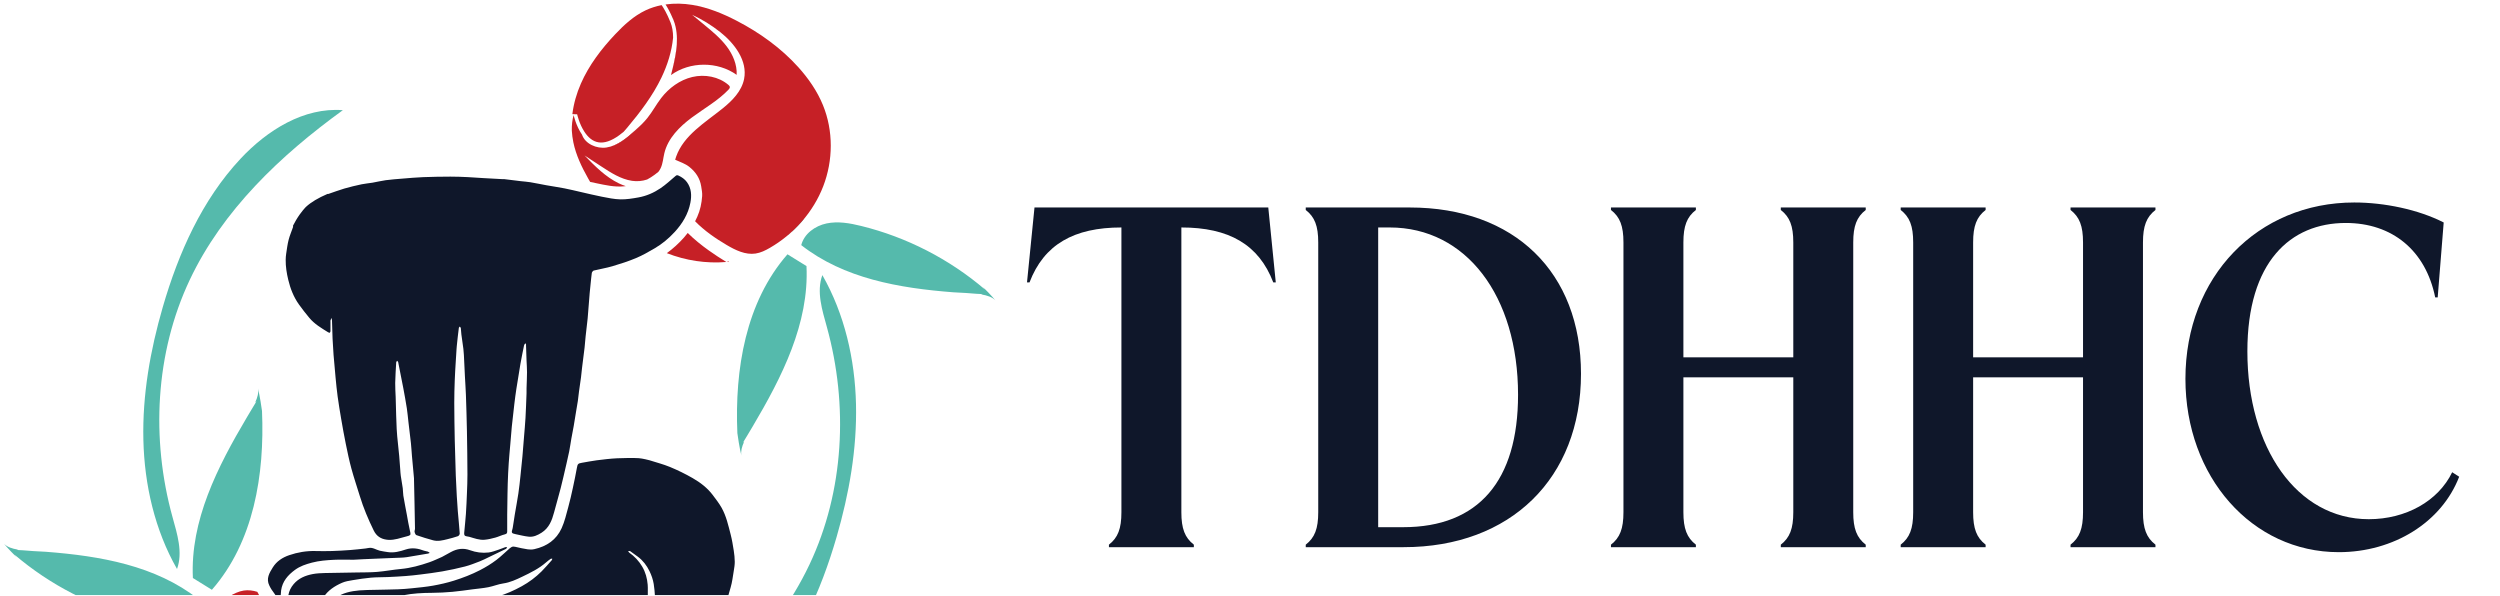
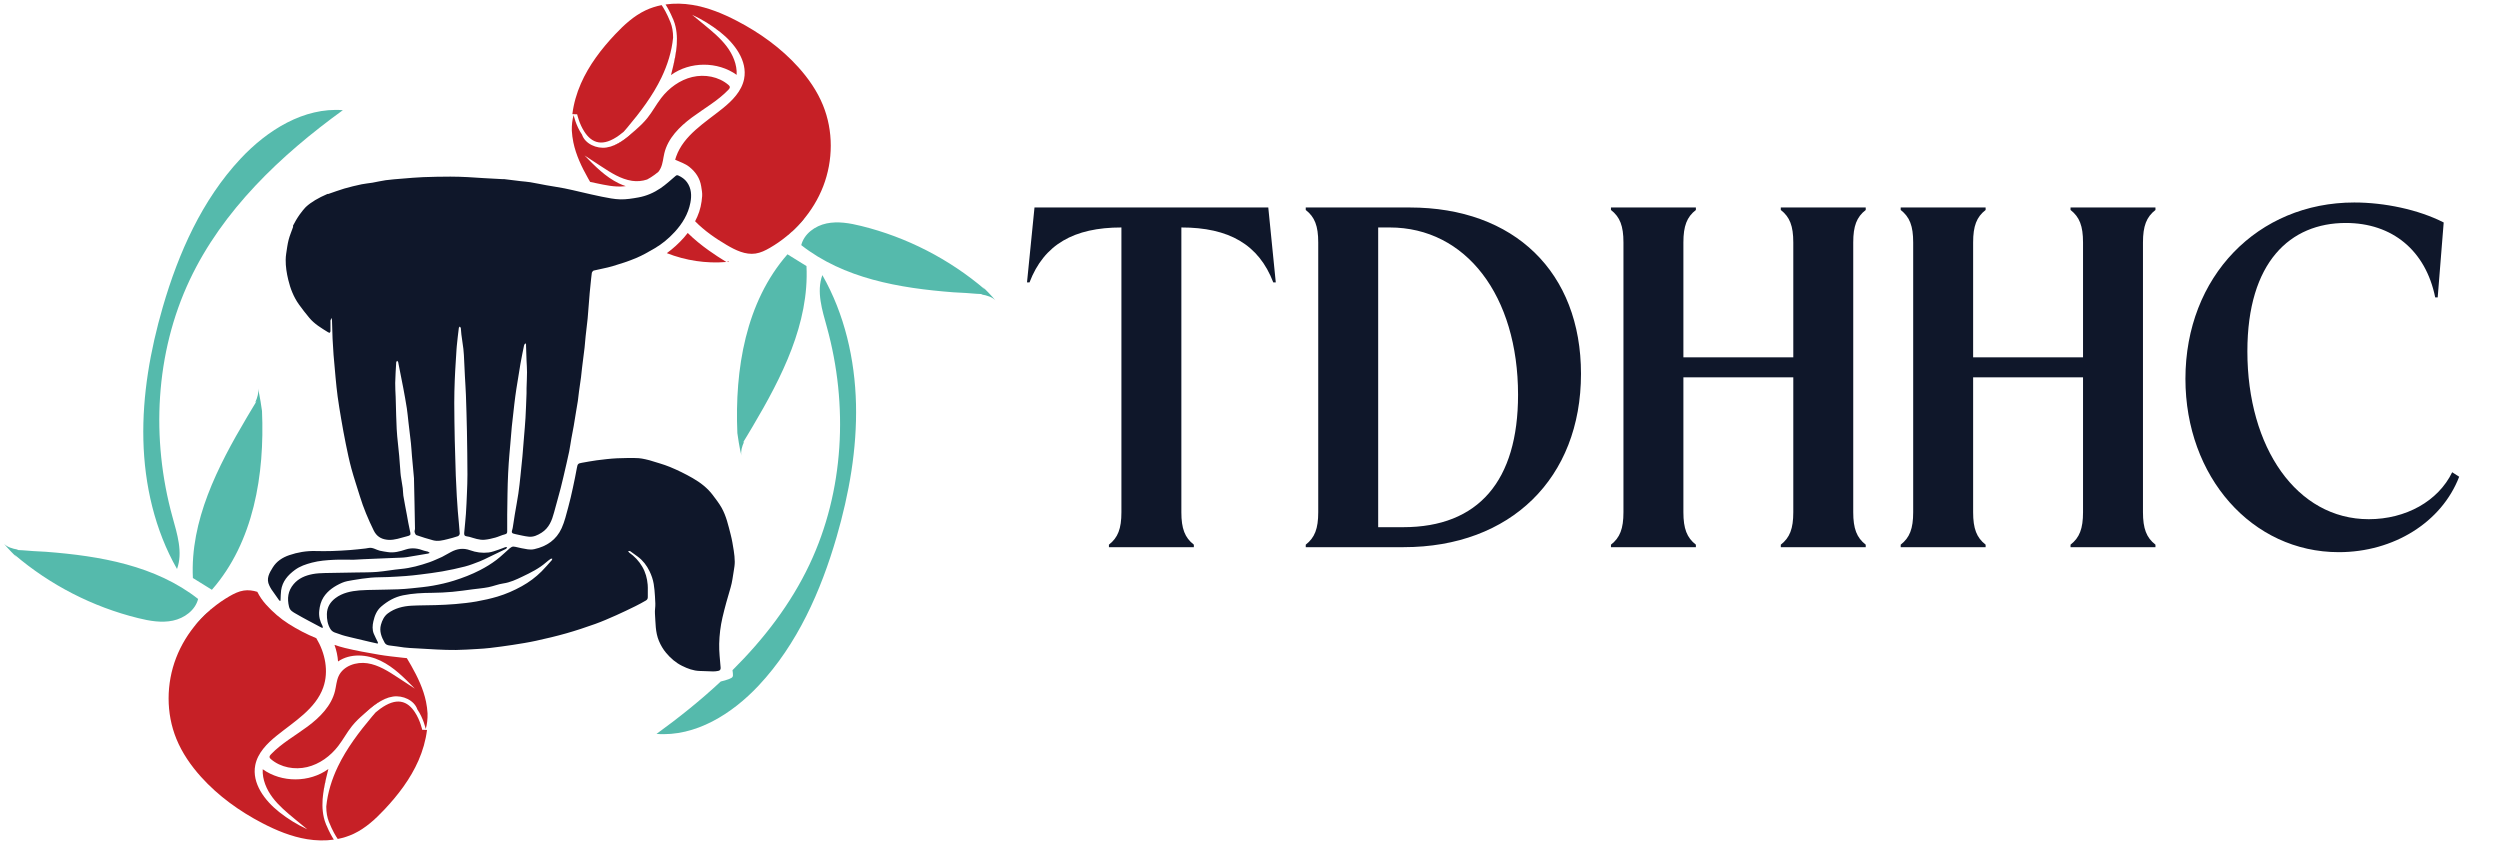
- <svg xmlns="http://www.w3.org/2000/svg" width="100%" height="100%" viewBox="0 0 4117 980" version="1.1" xml:space="preserve" style="fill-rule:evenodd;clip-rule:evenodd;stroke-linejoin:round;stroke-miterlimit:2;">
-   <rect id="tdhhc-wide-color-dark-erstoria" x="0" y="0" width="4113.84" height="980" style="fill:none;" />
+ <svg xmlns="http://www.w3.org/2000/svg" width="100%" height="100%" viewBox="0 0 4117 1405" version="1.1" xml:space="preserve" style="fill-rule:evenodd;clip-rule:evenodd;stroke-linejoin:round;stroke-miterlimit:2;">
+   <rect id="tdhhc-wide-color-dark-erstoria" x="0" y="0" width="4113.84" height="1400.32" style="fill:none;" />
  <clipPath id="_clip1">
-     <rect x="0" y="0" width="4113.84" height="980" />
+     <rect x="0" y="0" width="4113.84" height="1400.32" />
  </clipPath>
  <g clip-path="url(#_clip1)">
    <g>
      <path d="M1846.75,843.492c0,27.147 -5.758,41.954 -20.566,53.471l0,4.113l139.849,0l-0,-4.113c-14.808,-11.517 -20.566,-26.324 -20.566,-53.471l-0,-468.904c78.15,0 127.509,27.97 151.365,90.49l4.113,0l-12.339,-123.395l-384.995,-0l-12.339,123.395l4.113,0c23.856,-62.52 73.215,-90.49 151.365,-90.49l0,468.904Z" style="fill:#0f172a;fill-rule:nonzero;" />
      <path d="M2170.87,399.267l-0,444.225c-0,27.147 -5.759,41.954 -20.566,53.471l-0,4.113l161.237,0c176.044,0 292.036,-113.524 292.036,-285.455c-0,-166.996 -109.411,-273.938 -282.165,-273.938l-171.108,-0l-0,4.113c14.807,11.517 20.566,26.324 20.566,53.471Zm98.716,468.904l0,-493.583l18.921,0c125.863,0 211.418,112.701 211.418,275.584c-0,141.493 -64.989,217.999 -189.207,217.999l-41.132,-0Z" style="fill:#0f172a;fill-rule:nonzero;" />
      <path d="M2673.5,399.267l0,444.225c0,27.147 -5.758,41.954 -20.566,53.471l0,4.113l139.849,0l-0,-4.113c-14.808,-11.517 -20.566,-26.324 -20.566,-53.471l-0,-222.113l180.98,0l0,222.113c0,27.147 -5.758,41.954 -20.566,53.471l0,4.113l139.849,0l-0,-4.113c-14.808,-11.517 -20.566,-26.324 -20.566,-53.471l-0,-444.225c-0,-27.147 5.758,-41.954 20.566,-53.471l-0,-4.113l-139.849,-0l0,4.113c14.808,11.517 20.566,26.324 20.566,53.471l0,189.207l-180.98,-0l-0,-189.207c-0,-27.147 5.758,-41.954 20.566,-53.471l-0,-4.113l-139.849,-0l0,4.113c14.808,11.517 20.566,26.324 20.566,53.471Z" style="fill:#0f172a;fill-rule:nonzero;" />
      <path d="M3150.63,399.267l0,444.225c0,27.147 -5.758,41.954 -20.566,53.471l0,4.113l139.849,0l-0,-4.113c-14.808,-11.517 -20.566,-26.324 -20.566,-53.471l-0,-222.113l180.98,0l-0,222.113c-0,27.147 -5.759,41.954 -20.566,53.471l0,4.113l139.848,0l0,-4.113c-14.807,-11.517 -20.566,-26.324 -20.566,-53.471l0,-444.225c0,-27.147 5.759,-41.954 20.566,-53.471l0,-4.113l-139.848,-0l0,4.113c14.807,11.517 20.566,26.324 20.566,53.471l-0,189.207l-180.98,-0l-0,-189.207c-0,-27.147 5.758,-41.954 20.566,-53.471l-0,-4.113l-139.849,-0l0,4.113c14.808,11.517 20.566,26.324 20.566,53.471Z" style="fill:#0f172a;fill-rule:nonzero;" />
      <path d="M4024.27,366.362c-41.954,-21.389 -97.893,-32.906 -147.252,-32.906c-158.769,0 -278.051,121.751 -278.051,290.391c-0,161.237 109.411,285.456 252.55,285.456c90.49,-0 169.463,-49.359 198.255,-124.219l-11.517,-7.403c-23.034,47.713 -76.505,77.328 -137.38,77.328c-118.46,-0 -199.901,-117.638 -199.901,-276.407c-0,-147.252 70.747,-211.418 162.059,-211.418c76.506,0 131.622,45.245 147.253,122.573l4.113,0l9.871,-123.395Z" style="fill:#0f172a;fill-rule:nonzero;" />
    </g>
    <rect id="tdhhc-icon-color-dark" x="3.298" y="-0.416" width="1639.17" height="1390.87" style="fill:none;" />
    <path d="M636.713,888.739c-9.478,-1.245 -16.695,-5.8 -21.248,-15.084c-9.026,-18.407 -16.987,-37.214 -22.965,-56.848c-4.577,-15.036 -9.683,-29.924 -13.799,-45.083c-3.644,-13.415 -6.458,-27.068 -9.25,-40.695c-2.786,-13.603 -5.211,-27.285 -7.571,-40.97c-2.126,-12.322 -4.144,-24.668 -5.846,-37.054c-1.413,-10.277 -2.389,-20.618 -3.391,-30.948c-1.218,-12.548 -2.365,-25.105 -3.344,-37.675c-0.655,-8.404 -1.147,-16.825 -1.542,-25.246l-0.139,-3.041c-0.424,-9.54 -0.558,-19.091 -0.906,-28.635c-0.048,-1.32 -0.586,-2.622 -0.898,-3.932l-0.009,0.026c-0.526,1.389 -1.119,2.758 -1.54,4.178c-0.191,0.644 -0.033,1.391 -0.033,2.091c0,4.901 0.038,9.802 -0.012,14.703c-0.036,3.519 -1.209,4.3 -4.127,2.498c-11.07,-6.837 -22.333,-13.503 -30.783,-23.694c-5.902,-7.119 -11.653,-14.393 -17.016,-21.924c-8.708,-12.23 -14.105,-26.059 -17.581,-40.56c-2.6,-10.839 -4.4,-21.878 -4.245,-33.105c0.046,-3.387 0.324,-6.8 0.842,-10.148c1.176,-7.6 2.092,-15.289 4.008,-22.711c1.839,-7.121 4.831,-13.939 7.238,-20.917c0.237,-0.688 0.023,-1.532 -0.03,-2.32c1.532,-3.066 3.183,-6.089 4.956,-9.062c8.772,-14.689 16.553,-22.054 16.553,-22.054c8.106,-7.489 20.009,-14.619 35.167,-21.111c0.602,0.057 1.194,0.083 1.719,-0.092c8.714,-2.911 17.299,-6.254 26.111,-8.818c9.401,-2.737 18.964,-4.971 28.541,-7.025c5.853,-1.255 11.892,-1.616 17.804,-2.633c7.275,-1.25 14.458,-3.102 21.763,-4.079c8.969,-1.2 18.016,-1.854 27.043,-2.584c11.525,-0.932 23.053,-2.009 34.601,-2.466c14.967,-0.593 29.956,-0.8 44.937,-0.858c9.527,-0.036 19.062,0.383 28.583,0.816c8.722,0.396 17.427,1.123 26.144,1.636c10.249,0.602 20.502,1.135 30.754,1.682c1.116,0.06 2.25,-0.107 3.352,0.026c9.046,1.088 18.082,2.252 27.128,3.331c5.212,0.622 10.479,0.883 15.648,1.747c8.843,1.479 17.615,3.386 26.442,4.965c9.913,1.772 19.889,3.198 29.771,5.117c8.744,1.698 17.399,3.865 26.092,5.826c11.89,2.683 23.724,5.652 35.684,7.964c10.054,1.943 20.233,4.132 30.396,4.35c9.852,0.21 19.844,-1.448 29.612,-3.195c13.165,-2.356 25.434,-7.692 36.433,-15.159c8.674,-5.889 16.456,-13.119 24.475,-19.942c1.659,-1.411 2.68,-1.98 4.867,-0.986c5.613,2.55 10.528,5.935 14.158,10.911c7.487,10.264 7.895,22.182 5.688,33.774c-3.552,18.658 -13.154,34.52 -25.976,48.398c-9.613,10.406 -20.392,19.505 -32.596,26.655c-10.065,5.897 -20.278,11.757 -31.004,16.253c-12.625,5.291 -25.746,9.517 -38.889,13.403c-10.037,2.967 -20.473,4.562 -30.649,7.103c-1.091,0.273 -2.376,1.717 -2.954,3.056c-0.151,0.349 -0.254,0.69 -0.293,1.002c-0.377,3.016 -0.734,6.035 -1.076,9.056c-0.886,7.845 -1.66,15.703 -2.379,23.564c-0.964,10.563 -1.704,21.146 -2.543,31.72c-0.28,3.524 -0.471,7.059 -0.856,10.572c-1.069,9.763 -2.272,19.512 -3.318,29.278c-0.663,6.197 -1.002,12.432 -1.726,18.621c-1.292,11.055 -2.798,22.084 -4.15,33.132c-0.639,5.219 -1.03,10.47 -1.715,15.681c-1.026,7.81 -2.258,15.593 -3.314,23.399c-0.703,5.193 -1.134,10.424 -1.9,15.606c-0.932,6.301 -2.106,12.565 -3.143,18.85c-1.234,7.475 -2.362,14.968 -3.667,22.429c-1.206,6.899 -2.648,13.755 -3.868,20.65c-1.25,7.063 -2.165,14.188 -3.573,21.217c-1.355,6.769 -2.915,13.498 -4.484,20.224c-0.399,1.712 -0.799,3.423 -1.197,5.134c-2.7,11.615 -5.278,23.263 -8.254,34.808c-3.481,13.505 -7.417,26.892 -11,40.372c-3.513,13.216 -8.282,25.56 -20.565,33.346c-6.478,4.106 -13.36,7.392 -21.119,6.565c-7.176,-0.764 -14.241,-2.62 -21.338,-4.077c-7.151,-1.469 -7.546,-2.224 -5.332,-9.262c0.197,-0.625 0.294,-1.285 0.395,-1.936c1.124,-7.237 2.171,-14.486 3.375,-21.709c1.897,-11.38 4.09,-22.714 5.795,-34.122c0.732,-4.896 1.341,-9.811 1.901,-14.732c0.521,-4.562 0.999,-9.131 1.495,-13.694c1.196,-11.01 2.339,-22.027 3.348,-33.055c0.953,-10.423 1.706,-20.865 2.539,-31.299c0.845,-10.574 1.872,-21.137 2.469,-31.725c0.76,-13.479 1.187,-26.977 1.71,-40.469c0.11,-2.844 -0.052,-5.699 0.028,-8.545c0.245,-8.754 0.727,-17.506 0.766,-26.261c0.028,-6.372 -0.53,-12.745 -0.771,-19.119c-0.311,-8.285 -0.568,-16.572 -0.843,-24.857c-0.023,-0.7 0.07,-1.411 -0.029,-2.096c-0.066,-0.461 -0.376,-0.885 -0.578,-1.326c-0.459,0.241 -1.09,0.368 -1.342,0.748c-0.569,0.856 -1.175,1.792 -1.374,2.775c-2.013,9.958 -4.117,19.903 -5.864,29.909c-2.4,13.746 -4.595,27.529 -6.72,41.322c-1.283,8.332 -2.362,16.698 -3.363,25.07c-1.484,12.432 -2.926,24.871 -4.181,37.328c-1.008,9.996 -1.707,20.025 -2.551,30.038c-0.833,9.874 -1.834,19.738 -2.474,29.624c-0.736,11.379 -1.36,22.772 -1.671,34.169c-0.151,5.546 -0.274,11.093 -0.377,16.64c-0.213,11.419 -0.348,22.84 -0.489,34.26c-0.112,9.1 -0.054,18.203 0.001,27.305c0.016,2.725 -0.353,4.395 -3.736,5.193c-5.378,1.269 -10.419,3.918 -15.766,5.379c-5.826,1.592 -11.791,3.048 -17.782,3.571c-8.732,0.762 -16.914,-2.523 -25.179,-4.863c-2.634,-0.746 -6.427,-0.59 -7.641,-2.303c-1.345,-1.898 -0.554,-5.482 -0.325,-8.301c0.378,-4.649 0.85,-9.292 1.302,-13.935c0.426,-4.387 0.835,-8.776 1.127,-13.173c0.758,-11.377 1.253,-22.774 1.7,-34.168c0.401,-10.241 0.856,-20.492 0.81,-30.736c-0.108,-23.69 -0.38,-47.38 -0.823,-71.065c-0.372,-19.935 -0.991,-39.866 -1.676,-59.794c-0.348,-10.137 -1.116,-20.259 -1.631,-30.391c-0.599,-11.808 -1.101,-23.621 -1.703,-35.429c-0.173,-3.39 -0.41,-6.787 -0.848,-10.151l-0.048,-0.365c-1.026,-7.826 -2.241,-15.628 -3.251,-23.455c-0.452,-3.502 -0.491,-7.058 -0.938,-10.561c-0.109,-0.846 -1.089,-1.58 -1.669,-2.366c-0.539,0.686 -1.467,1.326 -1.557,2.067c-1.206,9.887 -2.453,19.774 -3.366,29.691c-0.137,1.495 -0.263,2.991 -0.381,4.488c-0.555,7.082 -0.912,14.183 -1.333,21.277c-0.602,10.127 -1.286,20.253 -1.648,30.39c-0.447,12.48 -0.859,24.972 -0.82,37.457c0.064,20.608 0.384,41.218 0.814,61.822c0.401,19.235 1.005,38.467 1.674,57.695c0.395,11.395 1.031,22.784 1.665,34.17c0.464,8.315 0.994,16.629 1.684,24.927c0.572,6.88 1.232,13.753 1.852,20.628c0.487,5.404 0.95,10.809 1.326,16.22c0.1,1.416 -1.575,3.843 -2.944,4.321c-5.638,1.971 -11.441,3.508 -17.247,4.947c-7.769,1.925 -15.658,4.009 -23.655,1.855c-9.267,-2.495 -18.452,-5.351 -27.513,-8.51c-0.512,-0.179 -0.981,-0.637 -1.391,-1.238c-0.762,-1.118 -1.324,-2.734 -1.601,-3.984c-0.376,-1.698 0.686,-3.662 0.659,-5.502c-0.203,-14.308 -0.505,-28.614 -0.799,-42.92c-0.264,-12.767 -0.557,-25.533 -0.834,-38.299c-0.013,-0.56 0.042,-1.124 -0.009,-1.68c-1.109,-12.139 -2.265,-24.274 -3.334,-36.416c-0.633,-7.183 -0.963,-14.396 -1.729,-21.563c-1.257,-11.757 -2.77,-23.487 -4.15,-35.231c-0.864,-7.351 -1.437,-14.744 -2.578,-22.051c-1.738,-11.124 -3.753,-22.208 -5.839,-33.274c-2.69,-14.263 -5.543,-28.495 -8.418,-42.721c-0.171,-0.844 -1.164,-1.521 -1.775,-2.276c-0.507,0.858 -1.412,1.693 -1.463,2.577c-0.65,11.293 -1.417,22.588 -1.653,33.893c-0.16,7.624 0.513,15.263 0.745,22.898c0.317,10.385 0.538,20.773 0.859,31.158c0.226,7.307 0.506,14.612 0.845,21.915c0.183,3.949 0.452,7.899 0.838,11.834c1.07,10.883 2.296,21.75 3.312,32.637c0.696,7.457 1.135,14.937 1.707,22.406c0.26,3.385 0.393,6.791 0.882,10.144c0.996,6.836 2.325,13.625 3.258,20.469c0.552,4.047 0.279,8.218 0.952,12.237c1.768,10.561 3.842,21.072 5.809,31.6c1.579,8.444 2.873,16.956 4.859,25.304c1.477,6.205 1.947,7.786 -1.771,9.134c-0.984,0.357 -2.261,0.697 -3.89,1.102c-9.735,2.422 -19.229,6.224 -29.57,5.609c-1.005,-0.06 -1.988,-0.153 -2.947,-0.279Zm399.027,18.668c-0.436,0.026 -0.876,0.058 -1.282,0.038c0.587,0.892 0.979,2.059 1.79,2.631c8.721,6.157 15.825,13.675 21.307,22.954c5.488,9.289 8.167,19.314 9.05,29.832c0.565,6.721 -0.078,13.536 0.194,20.295c0.114,2.829 -1.134,4.596 -3.162,5.765c-5.625,3.237 -11.309,6.399 -17.133,9.256c-10.566,5.182 -21.156,10.336 -31.912,15.103c-11.334,5.024 -22.705,10.054 -34.365,14.226c-15.729,5.63 -31.617,10.914 -47.683,15.474c-16.457,4.671 -33.141,8.609 -49.857,12.263c-12.657,2.767 -25.491,4.776 -38.301,6.771c-12.405,1.932 -24.864,3.546 -37.329,5.045c-7.003,0.842 -14.06,1.299 -21.106,1.702c-11.643,0.667 -23.292,1.457 -34.947,1.619c-10.64,0.147 -21.3,-0.302 -31.937,-0.791c-14.755,-0.678 -29.499,-1.622 -44.246,-2.494c-3.104,-0.183 -6.213,-0.436 -9.294,-0.847c-7.932,-1.056 -15.829,-2.414 -23.783,-3.25c-3.525,-0.371 -6.559,-1.532 -8.2,-4.423c-5.238,-9.232 -9.205,-18.995 -6.187,-29.841c1.998,-7.177 5.344,-14.125 11.405,-18.644c11.389,-8.49 24.817,-11.829 38.74,-12.613c13.277,-0.747 26.604,-0.534 39.901,-0.98c10.817,-0.365 21.649,-0.771 32.425,-1.725c11.615,-1.028 23.257,-2.225 34.728,-4.254c11.715,-2.072 23.407,-4.677 34.801,-8.081c13.886,-4.147 27.168,-9.989 39.907,-17.04c12.024,-6.656 22.928,-14.779 32.623,-24.454c5.924,-5.911 11.341,-12.335 16.919,-18.589c0.473,-0.531 0.437,-1.518 0.637,-2.293c-0.872,0.048 -1.971,-0.227 -2.578,0.2c-2.628,1.849 -5.218,3.781 -7.628,5.905c-11.665,10.279 -25.659,17.019 -39.345,23.592c-9.71,4.664 -19.887,9.446 -31.102,11.039c-8.326,1.183 -16.314,4.592 -24.607,6.213c-8.517,1.665 -17.22,2.373 -25.844,3.478c-11.02,1.413 -22.014,3.138 -33.074,4.11c-11.193,0.985 -22.449,1.613 -33.682,1.679c-16.059,0.095 -31.92,0.842 -47.789,4.066c-13.852,2.815 -25.194,9.395 -35.698,18.258c-7.714,6.51 -11.17,15.404 -13.253,24.728c-1.484,6.642 -2.013,13.705 0.726,20.322c1.93,4.66 4.361,9.111 6.508,13.683c0.326,0.692 0.321,1.539 0.469,2.314c-0.76,-0.033 -1.544,0.04 -2.277,-0.118c-3.715,-0.801 -7.422,-1.638 -11.121,-2.506c-10.573,-2.482 -21.161,-4.902 -31.703,-7.512c-6.186,-1.532 -12.489,-2.891 -18.38,-5.232c-5.279,-2.099 -11.374,-2.484 -15.004,-8.529c-4.658,-7.755 -5.878,-15.841 -5.745,-24.553c0.173,-11.3 5.686,-19.928 14.165,-26.286c11.566,-8.671 25.467,-11.449 39.561,-12.655c8.651,-0.741 17.372,-0.692 26.063,-0.914c12.602,-0.323 25.212,-0.435 37.808,-0.904c7.467,-0.277 14.934,-0.879 22.366,-1.671c11.598,-1.237 23.258,-2.245 34.722,-4.301c11.569,-2.076 23.127,-4.68 34.334,-8.192c14.792,-4.637 29.23,-10.188 43.155,-17.362c9.527,-4.908 18.52,-10.416 26.953,-16.776c7.833,-5.908 14.753,-13.019 22.242,-19.403c1.61,-1.374 4.019,-2.804 5.919,-2.634c4.404,0.393 8.692,1.933 13.084,2.67c6.982,1.172 13.581,3.285 21.179,1.589c20.617,-4.601 36.373,-15.415 45.071,-34.591c4.951,-10.912 7.648,-22.898 10.864,-34.538c2.894,-10.473 5.262,-21.1 7.586,-31.721c2.423,-11.073 4.649,-22.194 6.697,-33.344c1.106,-6.023 1.815,-6.998 8.071,-8.04c8.233,-1.371 16.42,-3.079 24.691,-4.124c11.102,-1.403 22.246,-2.773 33.411,-3.304c11.854,-0.563 26.774,-0.704 35.636,-0.167c5.945,0.36 17.057,3.233 17.543,3.39c11.349,3.655 23.004,6.568 33.979,11.123c12.766,5.298 25.287,11.422 37.27,18.311c12.641,7.268 24.308,16.157 33.208,28.029c5.003,6.675 10.195,13.312 14.3,20.537c7.842,13.802 11.187,29.321 15.115,44.522c2.242,8.679 3.667,17.591 5.06,26.462c0.944,6.008 1.58,12.124 1.629,18.197c0.041,4.944 -0.781,9.933 -1.601,14.838c-1.549,9.26 -2.592,18.705 -5.249,27.655c-4.87,16.4 -9.561,32.789 -13.423,49.486c-3.295,14.244 -5.002,28.593 -5.357,43.003c-0.322,13.066 1.313,26.193 2.353,39.271c0.258,3.25 -0.989,4.863 -3.779,5.421c-2.759,0.552 -5.608,0.967 -8.411,0.925c-7.434,-0.112 -14.863,-0.558 -22.297,-0.77c-10.342,-0.295 -19.722,-3.813 -28.85,-8.33c-10.388,-5.14 -18.934,-12.488 -26.348,-21.328c-5.035,-6.004 -8.902,-12.603 -11.934,-19.842c-6.079,-14.516 -5.42,-29.96 -6.54,-45.138c-0.402,-5.435 0.896,-10.984 0.634,-16.442c-0.193,-4.002 -0.37,-8.015 -0.607,-12.021c-0.398,-6.738 -0.96,-13.461 -2.039,-20.089c-1.193,-7.332 -3.758,-14.686 -7.049,-21.368c-4.503,-9.147 -10.673,-17.343 -19.043,-23.544c-4.168,-3.088 -8.306,-6.224 -12.592,-9.14c-0.528,-0.36 -1.32,-0.331 -2.126,-0.282Zm-307.843,9.735c5.225,-2.994 10.033,-5.563 14.836,-8.143c10.015,-5.379 20.259,-6.916 31.268,-2.903c9.861,3.595 20.246,4.997 30.655,3.741c5.601,-0.675 11.036,-2.912 16.479,-4.657c3.685,-1.182 7.229,-2.801 10.889,-4.071c0.926,-0.322 2.055,-0.055 3.092,-0.058c-0.607,0.973 -0.982,2.415 -1.854,2.847c-9.391,4.646 -18.853,9.149 -28.311,13.658c-4.901,2.336 -9.724,4.893 -14.779,6.841c-8.083,3.116 -16.182,6.378 -24.541,8.544c-12.318,3.192 -24.811,5.813 -37.341,8.049c-11.944,2.131 -24.018,3.558 -36.058,5.102c-8.015,1.027 -16.059,1.894 -24.115,2.51c-9.817,0.753 -19.655,1.263 -29.492,1.699c-9.243,0.41 -18.532,0.166 -27.734,0.981c-10.09,0.893 -20.137,2.466 -30.138,4.137c-5.916,0.989 -12.056,1.938 -17.48,4.315c-12.126,5.315 -23.32,12.571 -30.562,23.909c-4.15,6.498 -6.18,14.3 -7.008,22.271c-0.947,9.113 1.269,17.315 5.562,25.188c0.441,0.809 0.103,2.046 0.127,3.083c-0.701,-0.226 -1.455,-0.353 -2.095,-0.695c-14.075,-7.543 -28.321,-14.792 -42.094,-22.853c-4.418,-2.587 -9.617,-4.976 -11.184,-11.295c-3.426,-13.814 -1.85,-26.316 7.56,-37.419c8.221,-9.701 19.276,-14.187 31.237,-16.506c6.617,-1.283 13.48,-1.566 20.247,-1.748c17.35,-0.466 34.708,-0.587 52.061,-0.915c11.347,-0.213 22.734,-0.023 34.024,-0.965c13.052,-1.089 25.981,-3.602 39.026,-4.807c16.237,-1.499 31.742,-5.83 47.019,-11.104c7.064,-2.439 13.812,-5.795 20.704,-8.736Zm-145.506,4.621c-11.316,0 -21.814,-0.413 -32.266,0.108c-12.266,0.611 -24.478,1.509 -36.542,4.708c-9.974,2.645 -19.383,5.72 -27.819,11.913c-11.702,8.592 -20.695,18.847 -22.811,33.743c-0.717,5.048 -0.622,10.211 -0.915,15.32c-0.041,0.712 -0.183,1.418 -0.277,2.126c-0.675,-0.306 -1.61,-0.424 -1.984,-0.946c-4.325,-6.023 -8.617,-12.073 -12.798,-18.198c-1.312,-1.922 -2.315,-4.064 -3.376,-6.148c-5.808,-11.409 0.064,-20.957 5.638,-29.961c6.231,-10.062 15.937,-16.385 27.083,-20.191c13.884,-4.743 28.16,-7.146 42.893,-6.797c9.215,0.218 18.446,0.258 27.658,-0.018c10.114,-0.303 20.226,-0.914 30.317,-1.668c8.192,-0.612 16.355,-1.617 24.526,-2.489c1.71,-0.182 3.416,-0.482 5.1,-0.837c6.951,-1.461 12.451,3.008 18.68,4.484c4.243,1.005 8.598,1.548 12.911,2.243c10.372,1.67 20.178,-1.062 29.818,-4.257c10.447,-3.462 20.347,-1.776 30.234,2.021c1.937,0.744 4.136,0.787 6.107,1.463c1.143,0.393 2.074,1.406 3.101,2.14c-0.959,0.387 -1.884,0.959 -2.879,1.13c-11.615,2.006 -23.231,4.011 -34.87,5.871c-3.336,0.534 -6.743,0.701 -10.125,0.859c-7.425,0.346 -14.856,0.559 -22.284,0.866c-13.18,0.543 -26.36,1.099 -39.539,1.683c-5.196,0.23 -10.387,0.552 -15.581,0.832Z" style="fill:#0f172a;" />
    <g id="roses">
      <path d="M1206.28,1103.67c51.597,-51.26 96.04,-108.922 127.02,-174.53c56.906,-120.513 63.912,-261.954 28.435,-390.418c-7.767,-28.126 -17.468,-58.27 -7.477,-85.685c36.624,64.256 53.66,138.579 55.404,212.518c1.744,73.94 -11.349,147.657 -31.938,218.693c-25.844,89.167 -64.686,176.579 -128.084,244.397c-43.932,46.995 -104.351,84.987 -168.483,79.936c36.722,-26.589 72.494,-55.225 105.775,-86.287c4.773,-1.036 9.496,-2.449 14.154,-4.273c5.651,-2.214 6.487,-3.608 5.77,-9.592l-0.576,-4.759Zm19.31,-376.616c-4.107,8.905 -5.916,16.326 -4.689,23.254c-0,0 -3.504,-13.974 -6.603,-37.081c-4.506,-105.003 13.681,-215.808 82.532,-294.443l31.295,19.383c4.525,94.363 -40.207,182.415 -88.856,264.503c-2.692,4.391 -5.149,8.471 -7.336,12.292c-2.886,4.808 -5.778,9.594 -8.666,14.36c0.778,-0.753 1.552,-1.509 2.323,-2.268Zm392.838,-254.644c13.502,13.266 20.745,22.125 20.745,22.125c-5.291,-5.264 -12.99,-8.039 -23.562,-9.725l2.649,-0.464c-3.512,-0.18 -7.033,-0.366 -10.559,-0.56c-10.184,-1.067 -22.536,-1.581 -37.345,-2.407c-89.924,-6.851 -180.805,-22.799 -250.86,-77.702c4.701,-18.677 22.74,-31.724 41.582,-35.706c18.843,-3.981 38.424,-0.466 57.124,4.138c74.844,18.425 145.263,54.581 203.852,104.666c-1.197,-1.465 -2.406,-2.92 -3.626,-4.365Zm-320.018,-85.848c-1.983,-3.241 -3.916,-6.259 -5.786,-9.043l7.611,7.474c-0.605,0.527 -1.213,1.05 -1.825,1.569Zm5.303,-4.667c0.321,-7.894 6.744,-16.18 20.534,-21.588c-6.308,7.674 -13.181,14.893 -20.534,21.588Zm-883.535,281.087c4.107,-8.905 5.917,-16.326 4.69,-23.253c0,-0 3.504,13.973 6.603,37.08c4.506,105.004 -13.681,215.808 -82.532,294.444l-31.295,-19.384c-4.525,-94.363 40.207,-182.415 88.857,-264.503c2.692,-4.391 5.149,-8.471 7.335,-12.292c2.886,-4.807 5.778,-9.593 8.666,-14.359c-0.777,0.753 -1.552,1.509 -2.324,2.267Zm-392.836,254.644c-13.503,-13.266 -20.746,-22.124 -20.746,-22.124c5.292,5.264 12.99,8.039 23.561,9.725l-2.648,0.463c3.512,0.181 7.033,0.366 10.559,0.56c10.183,1.067 22.535,1.581 37.346,2.408c89.922,6.851 180.804,22.799 250.858,77.701c-4.7,18.677 -22.738,31.724 -41.581,35.706c-18.842,3.982 -38.423,0.467 -57.124,-4.137c-74.845,-18.426 -145.262,-54.581 -203.852,-104.667c1.198,1.466 2.407,2.92 3.627,4.365Zm320.016,85.848c1.984,3.242 3.917,6.259 5.787,9.043l-7.611,-7.474c0.606,-0.526 1.213,-1.05 1.824,-1.569Zm-5.302,4.667c-0.32,7.894 -6.744,16.181 -20.534,21.588c6.308,-7.673 13.18,-14.893 20.534,-21.588Zm-50.545,-71.142c-36.625,-64.256 -53.659,-138.579 -55.404,-212.518c-1.744,-73.94 11.349,-147.656 31.938,-218.693c25.844,-89.167 64.686,-176.579 128.085,-244.397c43.931,-46.994 104.35,-84.986 168.483,-79.935c-102.718,74.37 -197.996,164.768 -252.144,279.441c-56.905,120.513 -63.912,261.954 -28.436,390.418c7.768,28.126 17.469,58.269 7.478,85.684Z" style="fill:#55BAAC;" />
      <path d="M1052.09,209.201c-17.169,18.562 -31.967,28.058 -44.61,31.566c14.459,-4.834 26.876,-15.364 38.337,-25.778c2.105,-1.912 4.203,-3.835 6.273,-5.788Zm-24.881,7.638c-2.526,2.147 -4.982,4.083 -7.372,5.819c-13.636,9.908 -24.707,13.097 -33.823,11.786c-10.537,-1.515 -18.03,-9.018 -23.428,-17.203c-8.827,-13.382 -12.107,-28.995 -12.107,-28.995l-7.903,-0.292c2.117,-17.303 7.049,-34.358 14.051,-50.332c13.267,-30.27 33.639,-56.965 56.325,-81c14.713,-15.588 30.812,-30.422 50.186,-39.592c8.433,-3.991 17.331,-6.815 26.46,-8.605c3.013,4.341 8.617,13.446 14.58,28.404c2.721,6.827 4.273,15.177 4.29,24.989c-2.183,22.79 -9.228,45.226 -19.189,65.93c-14.461,30.058 -34.855,56.855 -56.292,82.411c-1.873,2.233 -3.793,4.482 -5.778,6.68Zm86.685,-136.563c-0.727,8.866 -2.403,18.529 -5.318,29.057c2.273,-9.599 4.24,-19.351 5.318,-29.057Zm-520.212,1100.56c17.169,-18.563 31.967,-28.059 44.609,-31.566c-14.46,4.834 -26.876,15.363 -38.337,25.778c-2.104,1.912 -4.203,3.835 -6.272,5.788Zm24.881,-7.639c2.525,-2.147 4.981,-4.082 7.371,-5.819c13.635,-9.908 24.708,-13.096 33.823,-11.786c10.538,1.515 18.03,9.019 23.428,17.204c8.827,13.382 12.108,28.994 12.108,28.994l7.901,0.292c-2.115,17.304 -7.048,34.358 -14.049,50.332c-13.268,30.271 -33.64,56.966 -56.326,81.001c-14.713,15.587 -30.812,30.422 -50.186,39.591c-8.433,3.992 -17.33,6.815 -26.459,8.605c-3.015,-4.34 -8.617,-13.446 -14.58,-28.404c-2.722,-6.826 -4.274,-15.177 -4.291,-24.989c2.183,-22.79 9.228,-45.225 19.189,-65.93c14.461,-30.058 34.855,-56.855 56.292,-82.41c1.874,-2.233 3.794,-4.483 5.779,-6.681Zm-86.686,136.564c0.728,-8.866 2.403,-18.529 5.319,-29.057c-2.274,9.598 -4.241,19.351 -5.319,29.057Z" style="fill:#C62026;" />
      <path d="M971.812,299.522c-1.125,-1.925 -2.235,-3.858 -3.33,-5.797c-10.549,-18.68 -19.948,-38.306 -24.284,-59.315c-1.315,-6.364 -2.144,-12.798 -2.528,-19.257c-0.224,-9.239 0.747,-17.883 3,-25.687c0,0 3.719,17.703 13.802,32.287c4.97,14.959 23.96,23.685 40.243,21.159c18.309,-2.84 33.387,-15.464 47.099,-27.923c7.141,-6.49 14.226,-13.102 20.273,-20.622c8.321,-10.348 14.537,-22.237 22.63,-32.764c12.833,-16.699 30.785,-29.913 51.274,-34.787c20.488,-4.873 43.457,-0.712 59.491,12.943c1.071,0.912 2.176,1.981 2.375,3.376c0.255,1.793 -1.062,3.392 -2.318,4.698c-17.488,18.194 -39.921,30.678 -60.197,45.706c-20.275,15.026 -39.391,34.171 -45.288,58.71c-1.971,8.201 -2.427,16.873 -5.998,24.515c-1.054,2.254 -2.348,4.333 -3.845,6.235c-2.089,1.72 -4.245,3.376 -6.449,4.992c-3.906,2.863 -7.931,5.394 -12.071,7.602c-7.929,2.712 -16.753,3.441 -24.994,2.183c-18.316,-2.798 -34.444,-13.2 -49.942,-23.353l-28.091,-18.405c17.017,17.512 34.519,35.378 56.52,45.971c3.645,1.755 7.449,3.275 11.35,4.525c-1.215,0.147 -2.436,0.275 -3.666,0.382c-15.126,1.331 -29.792,-2.039 -44.438,-5.073c-3.546,-0.735 -7.084,-1.509 -10.618,-2.301Zm140.043,-36.486c0.475,-1.717 1.01,-3.423 1.609,-5.113c12.46,-35.218 47.59,-55.991 76.68,-79.43c15.874,-12.79 31.269,-28.426 35.239,-48.422c5.935,-29.899 -15.54,-58.419 -39.44,-77.337c-14.208,-11.247 -29.752,-20.804 -46.201,-28.408l20.51,16.915c13.045,10.758 26.218,21.649 36.424,35.131c10.206,13.482 17.321,30.004 16.448,46.891c-31.302,-22.409 -76.97,-22.261 -108.126,0.35c6.737,-25.99 13.358,-53.933 7.533,-79.56c-0.435,-1.993 -0.944,-3.896 -1.522,-5.711c-0.776,-2.527 -1.687,-5.029 -2.743,-7.499l0.051,0.443c-4.757,-11.367 -9.218,-19.174 -12.311,-23.945c14.539,-2.076 29.52,-1.665 44.034,0.699c25.867,4.215 50.439,14.341 73.687,26.44c37.566,19.551 72.531,44.649 100.882,76.109c16.762,18.601 31.229,39.512 40.691,62.695c17.215,42.172 16.807,90.923 0.412,133.421c-16.394,42.499 -48.319,78.52 -87.728,101.363c-7.412,4.297 -15.253,8.203 -23.727,9.467c-16.73,2.495 -33.101,-5.551 -47.672,-14.142c-18.671,-11.007 -36.833,-23.586 -51.893,-39.028c1.247,-2.406 2.432,-4.859 3.556,-7.357c4.92,-10.94 7.2,-22.302 8.056,-33.995c0.388,-5.299 -0.725,-10.763 -1.563,-16.088c-2.087,-13.264 -8.996,-23.626 -19.374,-31.962c-6.963,-5.593 -15.328,-8.158 -23.227,-11.799l-0.285,-0.128Zm20.693,120.605c10.748,10.622 22.658,20.246 34.748,28.837c9.383,6.669 19.011,12.994 28.856,18.96c-33.215,2.81 -67.011,-2.356 -98.025,-14.546c10.282,-7.515 19.71,-16.083 28.248,-25.722c2.162,-2.442 4.218,-4.951 6.173,-7.529Zm65.663,46.487c0.768,-0.478 1.944,0.449 1.633,1.31c-0.774,0.485 -1.928,-0.457 -1.633,-1.31Zm-677.306,620.87c14.623,24.299 20.811,54.5 11.395,81.114c-12.461,35.217 -47.59,55.991 -76.68,79.429c-15.875,12.79 -31.27,28.426 -35.239,48.422c-5.935,29.898 15.539,58.418 39.44,77.337c14.208,11.247 29.752,20.805 46.201,28.408l-20.51,-16.915c-13.046,-10.758 -26.219,-21.649 -36.424,-35.131c-10.206,-13.482 -17.32,-30.004 -16.448,-46.89c31.302,22.408 76.97,22.261 108.126,-0.351c-6.737,25.991 -13.357,53.933 -7.532,79.56c0.434,1.992 0.943,3.896 1.521,5.711c0.776,2.527 1.686,5.028 2.742,7.499l-0.05,-0.443c4.757,11.367 9.218,19.174 12.311,23.945c-14.54,2.075 -29.521,1.665 -44.035,-0.7c-25.866,-4.214 -50.439,-14.34 -73.687,-26.439c-37.566,-19.551 -72.531,-44.649 -100.881,-76.11c-16.762,-18.601 -31.229,-39.511 -40.692,-62.693c-17.214,-42.173 -16.806,-90.925 -0.412,-133.423c16.395,-42.497 48.319,-78.52 87.729,-101.362c7.412,-4.296 15.253,-8.204 23.726,-9.468c7.529,-1.122 14.986,-0.11 22.239,2.126c3.814,7.613 8.659,14.676 14.444,21.084c10.957,12.134 23.211,22.835 37.142,31.672c14.553,9.23 29.709,17.153 45.574,23.618Zm149.057,32.82c2.511,4.127 4.95,8.295 7.32,12.491c10.549,18.68 19.948,38.305 24.284,59.315c1.314,6.364 2.143,12.798 2.528,19.258c0.224,9.237 -0.748,17.882 -3,25.686c-0,-0 -3.719,-17.703 -13.802,-32.287c-4.97,-14.959 -23.961,-23.685 -40.244,-21.159c-18.308,2.84 -33.386,15.463 -47.098,27.924c-7.142,6.489 -14.225,13.102 -20.273,20.621c-8.321,10.348 -14.538,22.236 -22.63,32.765c-12.834,16.698 -30.785,29.912 -51.274,34.786c-20.488,4.873 -43.457,0.712 -59.491,-12.943c-1.072,-0.912 -2.177,-1.981 -2.375,-3.375c-0.255,-1.794 1.062,-3.393 2.317,-4.699c17.489,-18.194 39.921,-30.679 60.197,-45.706c20.275,-15.026 39.392,-34.172 45.288,-58.71c1.971,-8.201 2.427,-16.874 5.999,-24.515c7.843,-16.785 29.043,-23.809 47.359,-21.012c18.315,2.798 34.443,13.2 49.941,23.354l28.092,18.404c-17.018,-17.512 -34.519,-35.378 -56.521,-45.971c-22.001,-10.593 -49.788,-12.604 -69.883,1.269c-0.68,-9.476 -2.714,-18.574 -5.843,-27.282c5.641,1.893 11.325,3.621 17.081,5.026c18.415,4.495 37.136,7.825 55.833,11.026c13.184,2.257 26.532,3.6 39.834,5.102c2.117,0.239 4.237,0.447 6.361,0.632Z" style="fill:#C62026;" />
    </g>
  </g>
</svg>
